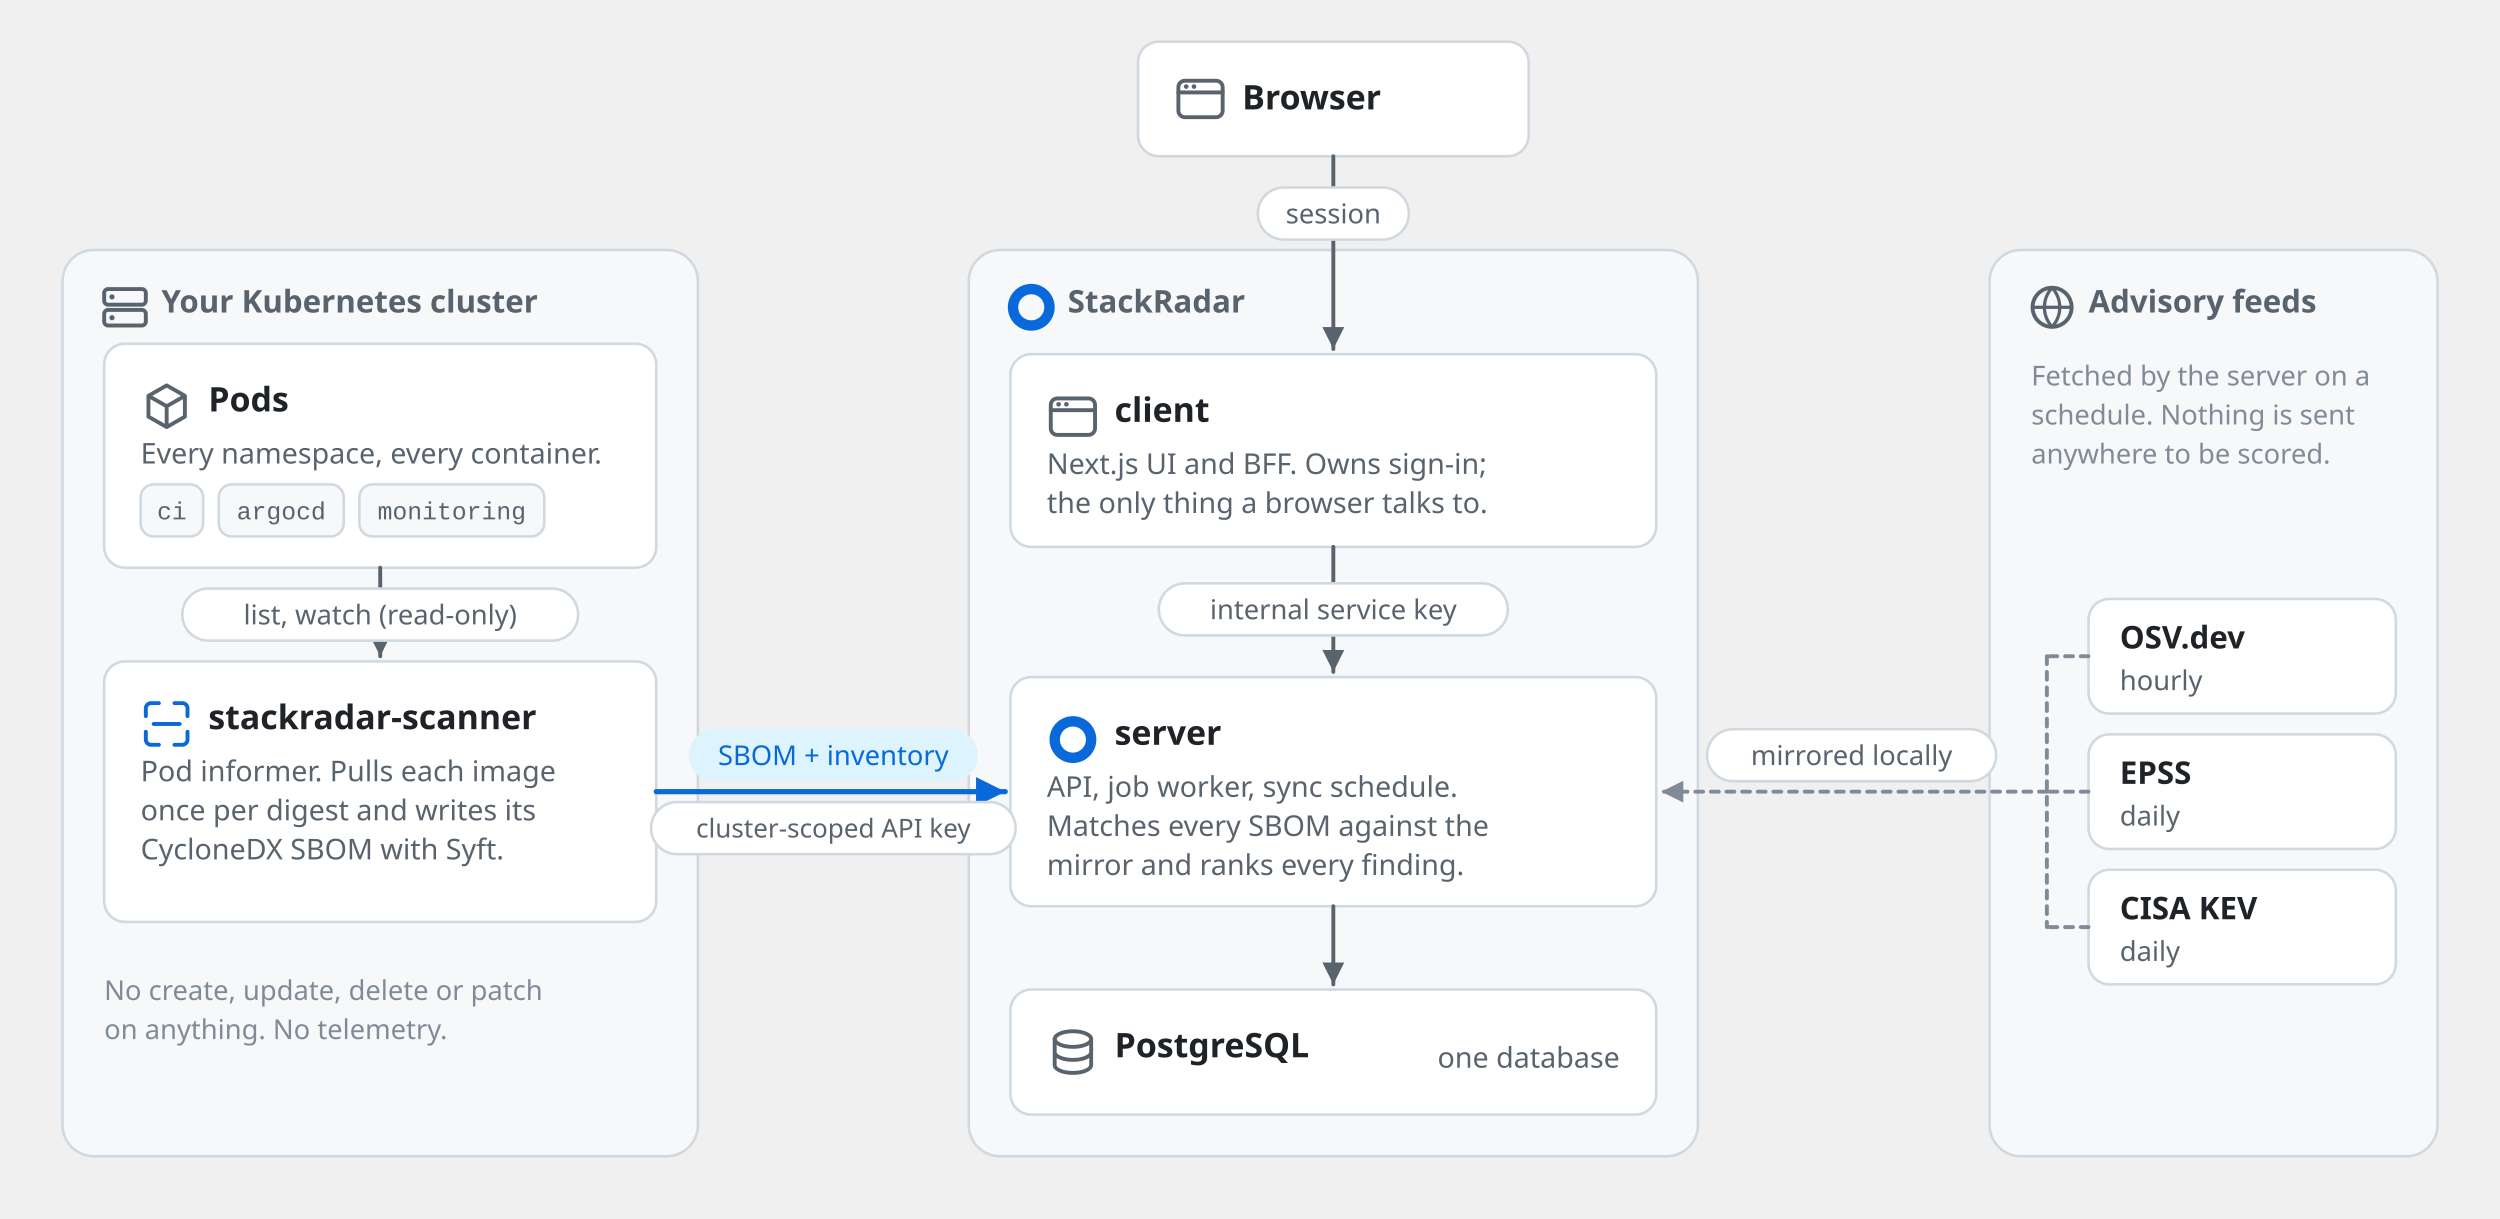
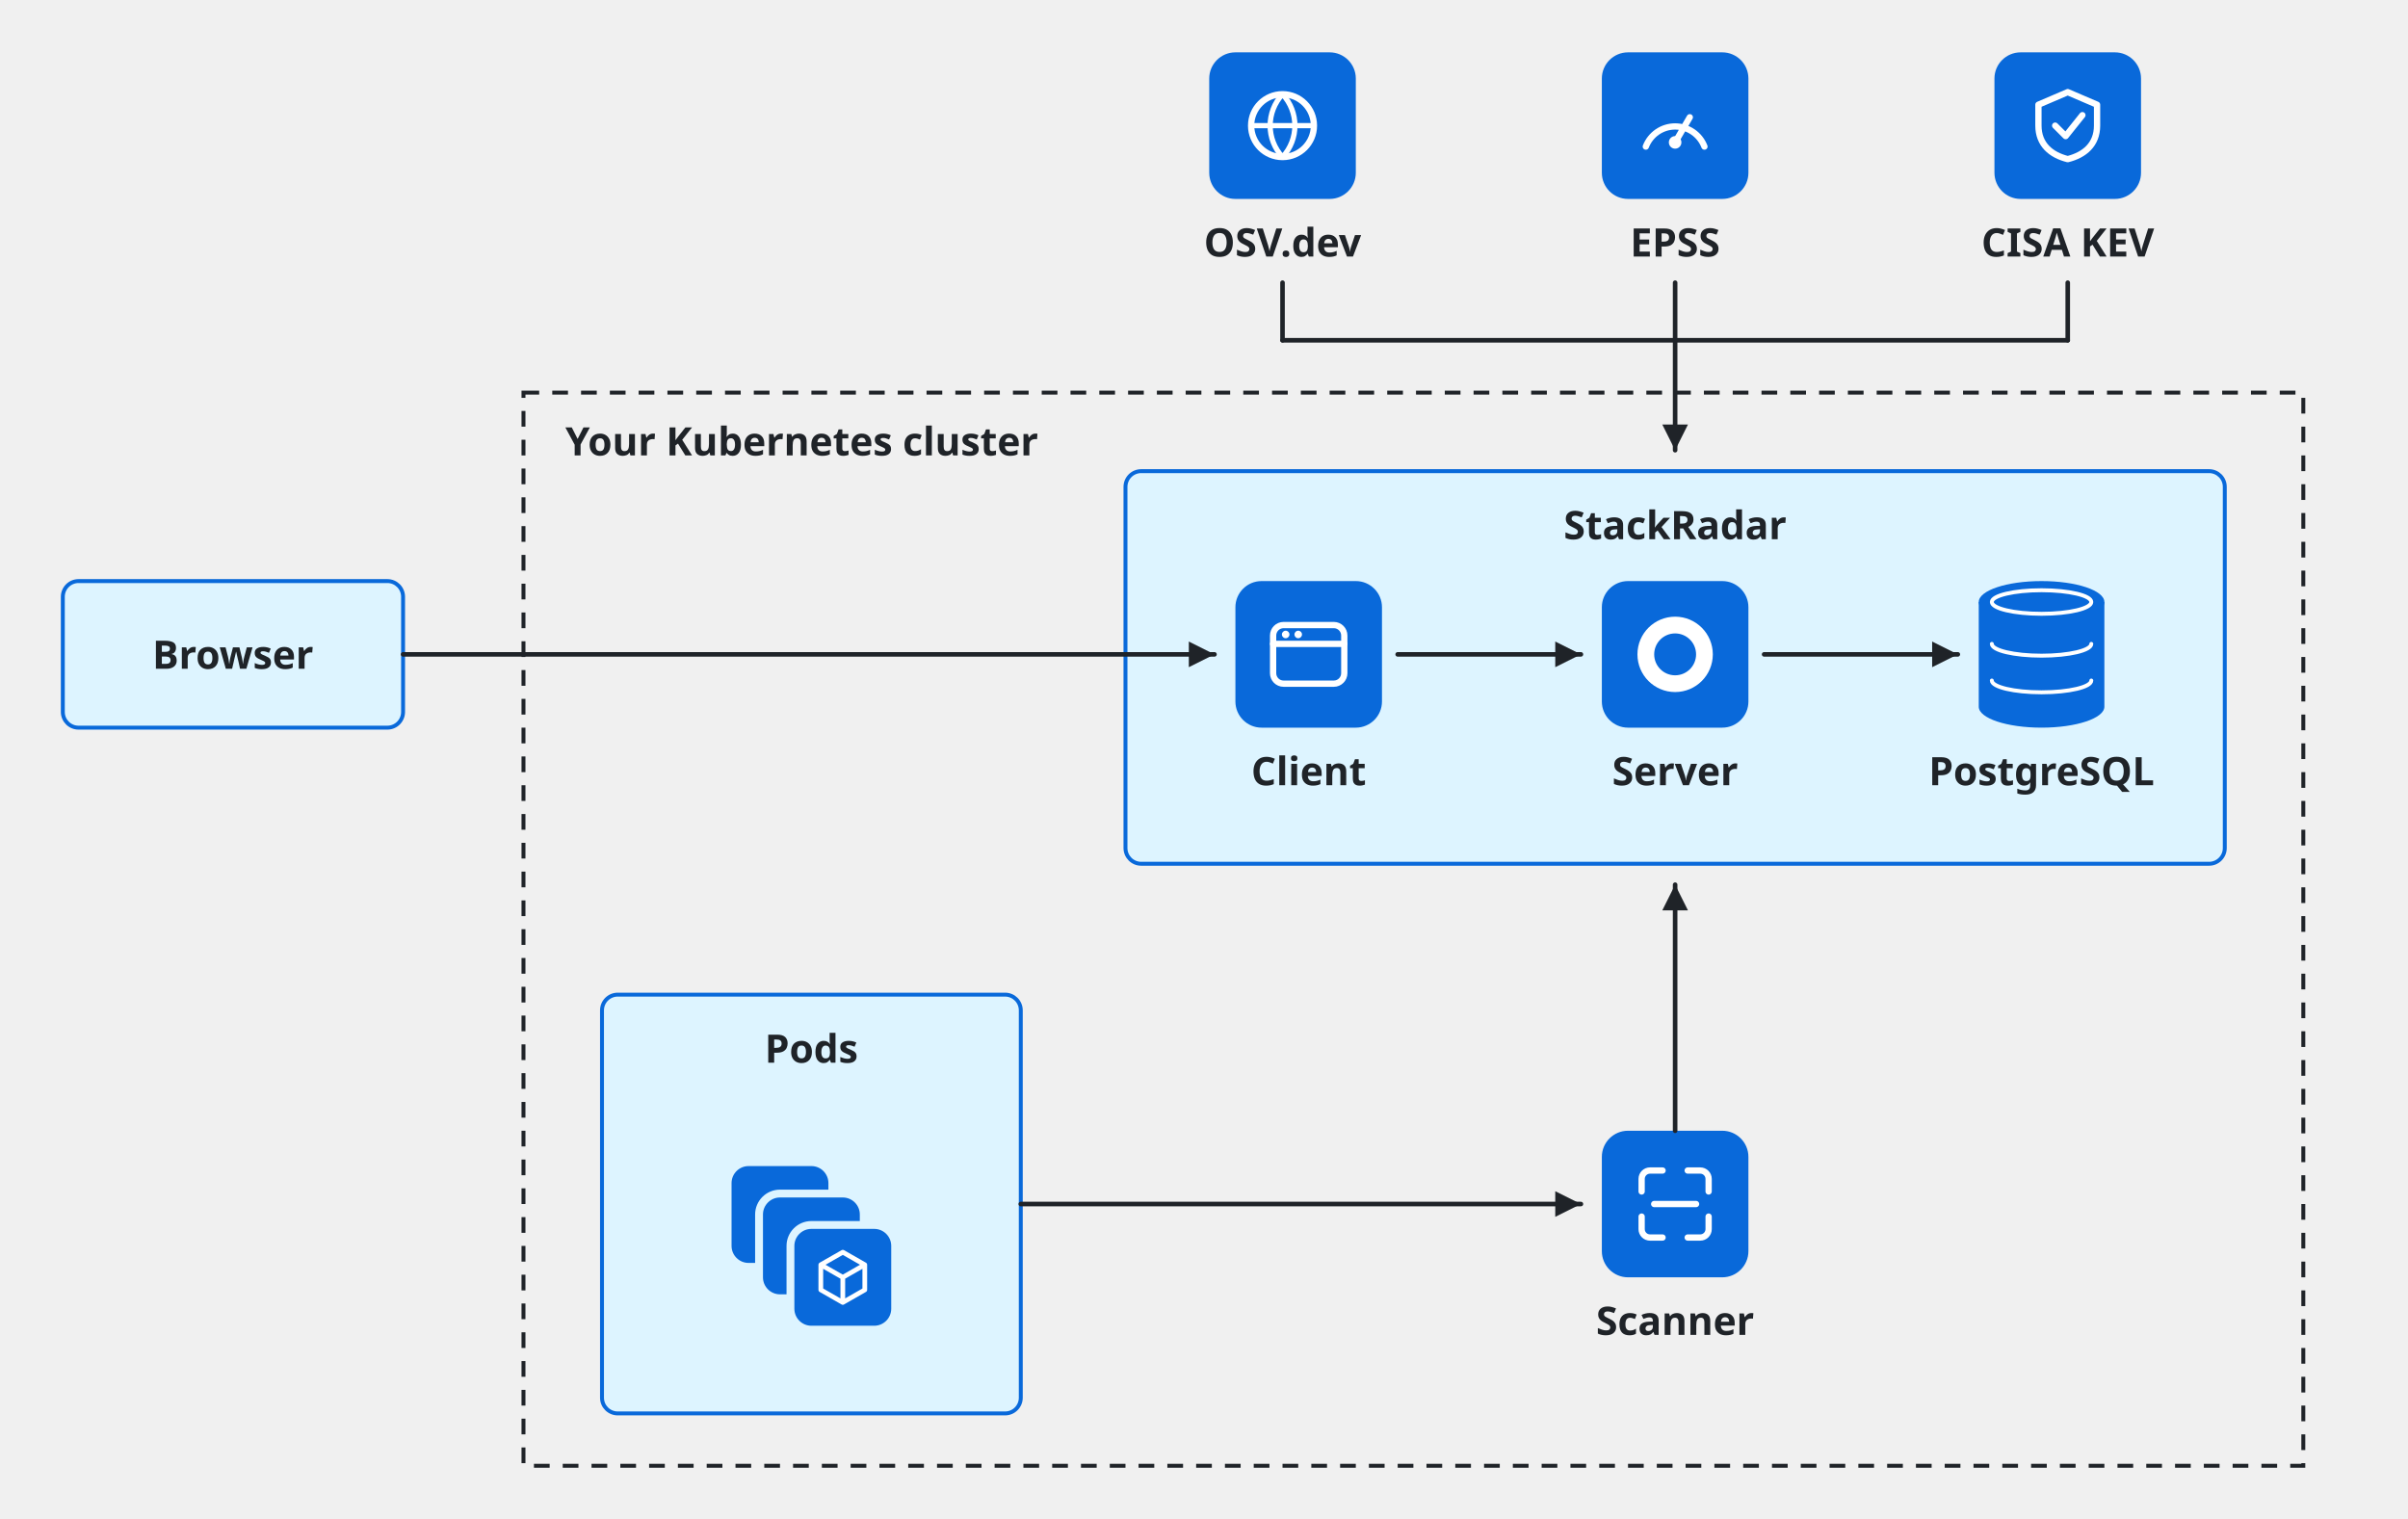
- <svg xmlns="http://www.w3.org/2000/svg" width="960" height="468" viewBox="0 0 960 468" role="img" aria-label="StackRadar topology: a read-only scanner in your cluster sends SBOMs and inventory to the server over a cluster-scoped key; the server mirrors OSV.dev, EPSS and CISA KEV locally and stores everything in one PostgreSQL; the browser reaches the client only.">
+ <svg xmlns="http://www.w3.org/2000/svg" width="920" height="580" viewBox="0 0 920 580" role="img" aria-label="StackRadar topology in a self-hosted install: the scanner, the client, the server and PostgreSQL all run in your Kubernetes cluster. The scanner watches the pods and reports to the server; the browser reaches the client only; the server pulls OSV.dev, EPSS and CISA KEV, the only traffic that crosses the cluster boundary.">
  <defs>
-     <marker id="arrow-muted" viewBox="0 0 10 10" refX="9" refY="5" markerWidth="7" markerHeight="7" orient="auto-start-reverse">
-       <path d="M1 1 L9 5 L1 9 Z" fill="#59636e" />
-     </marker>
-     <marker id="arrow-accent" viewBox="0 0 10 10" refX="9" refY="5" markerWidth="7" markerHeight="7" orient="auto-start-reverse">
-       <path d="M1 1 L9 5 L1 9 Z" fill="#0969da" />
-     </marker>
-     <marker id="arrow-faint" viewBox="0 0 10 10" refX="9" refY="5" markerWidth="7" markerHeight="7" orient="auto-start-reverse">
-       <path d="M1 1 L9 5 L1 9 Z" fill="#818b98" />
+     <marker id="arrow-fg" viewBox="0 0 10 10" refX="9" refY="5" markerWidth="7" markerHeight="7" orient="auto-start-reverse">
+       <path d="M1 1 L9 5 L1 9 Z" fill="#1f2328" />
    </marker>
  </defs>
-   <rect x="24" y="96" width="244" height="348" rx="12" fill="#f6f8fa" stroke="#d1d9e0" stroke-width="1" />
-   <rect x="40" y="111" width="16" height="6" rx="1.5" fill="none" stroke="#59636e" stroke-width="1.5" />
-   <rect x="40" y="119" width="16" height="6" rx="1.5" fill="none" stroke="#59636e" stroke-width="1.5" />
-   <circle cx="43" cy="114" r="1" fill="#59636e" />
-   <circle cx="43" cy="122" r="1" fill="#59636e" />
-   <text x="62" y="120" font-family="-apple-system, BlinkMacSystemFont, &quot;Segoe UI&quot;, &quot;Noto Sans&quot;, Helvetica, Arial, sans-serif" font-size="12" font-weight="600" fill="#59636e" text-anchor="start">Your Kubernetes cluster</text>
-   <rect x="40" y="132" width="212" height="86" rx="8" fill="#ffffff" stroke="#d1d9e0" stroke-width="1" />
-   <path d="M64 148 L71 152 V160 L64 164 L57 160 V152 Z M57 152 L64 156 L71 152 M64 156 V164" fill="none" stroke="#59636e" stroke-width="1.5" stroke-linecap="round" stroke-linejoin="round" />
-   <text x="80" y="158" font-family="-apple-system, BlinkMacSystemFont, &quot;Segoe UI&quot;, &quot;Noto Sans&quot;, Helvetica, Arial, sans-serif" font-size="13" font-weight="600" fill="#1f2328" text-anchor="start">Pods</text>
-   <text x="54" y="178" font-family="-apple-system, BlinkMacSystemFont, &quot;Segoe UI&quot;, &quot;Noto Sans&quot;, Helvetica, Arial, sans-serif" font-size="11" font-weight="400" fill="#59636e" text-anchor="start">Every namespace, every container.</text>
-   <rect x="54" y="186" width="24" height="20" rx="5" fill="#f6f8fa" stroke="#d1d9e0" stroke-width="1" />
-   <text x="66" y="199.42" font-family="ui-monospace, SFMono-Regular, &quot;SF Mono&quot;, Menlo, Consolas, &quot;Liberation Mono&quot;, monospace" font-size="9.5" font-weight="400" fill="#59636e" text-anchor="middle">ci</text>
-   <rect x="84" y="186" width="48" height="20" rx="5" fill="#f6f8fa" stroke="#d1d9e0" stroke-width="1" />
-   <text x="108" y="199.42" font-family="ui-monospace, SFMono-Regular, &quot;SF Mono&quot;, Menlo, Consolas, &quot;Liberation Mono&quot;, monospace" font-size="9.5" font-weight="400" fill="#59636e" text-anchor="middle">argocd</text>
-   <rect x="138" y="186" width="71" height="20" rx="5" fill="#f6f8fa" stroke="#d1d9e0" stroke-width="1" />
-   <text x="173.5" y="199.42" font-family="ui-monospace, SFMono-Regular, &quot;SF Mono&quot;, Menlo, Consolas, &quot;Liberation Mono&quot;, monospace" font-size="9.5" font-weight="400" fill="#59636e" text-anchor="middle">monitoring</text>
-   <path d="M146 218 V252" fill="none" stroke="#59636e" stroke-width="1.5" stroke-linecap="round" stroke-linejoin="round" marker-end="url(#arrow-muted)" />
-   <rect x="70" y="226" width="152" height="20" rx="10" fill="#ffffff" stroke="#d1d9e0" stroke-width="1" />
-   <text x="146" y="239.78" font-family="-apple-system, BlinkMacSystemFont, &quot;Segoe UI&quot;, &quot;Noto Sans&quot;, Helvetica, Arial, sans-serif" font-size="10.5" font-weight="400" fill="#59636e" text-anchor="middle">list, watch (read-only)</text>
-   <rect x="40" y="254" width="212" height="100" rx="8" fill="#ffffff" stroke="#d1d9e0" stroke-width="1" />
-   <path d="M56 275 V272 a2 2 0 0 1 2 -2 H61 M67 270 H70 a2 2 0 0 1 2 2 V275 M72 281 V284 a2 2 0 0 1 -2 2 H67 M61 286 H58 a2 2 0 0 1 -2 -2 V281 M59 278 H69" fill="none" stroke="#0969da" stroke-width="1.5" stroke-linecap="round" stroke-linejoin="round" />
-   <text x="80" y="280" font-family="-apple-system, BlinkMacSystemFont, &quot;Segoe UI&quot;, &quot;Noto Sans&quot;, Helvetica, Arial, sans-serif" font-size="13" font-weight="600" fill="#1f2328" text-anchor="start">stackradar-scanner</text>
-   <text x="54" y="300" font-family="-apple-system, BlinkMacSystemFont, &quot;Segoe UI&quot;, &quot;Noto Sans&quot;, Helvetica, Arial, sans-serif" font-size="11" font-weight="400" fill="#59636e" text-anchor="start">Pod informer. Pulls each image</text>
-   <text x="54" y="315" font-family="-apple-system, BlinkMacSystemFont, &quot;Segoe UI&quot;, &quot;Noto Sans&quot;, Helvetica, Arial, sans-serif" font-size="11" font-weight="400" fill="#59636e" text-anchor="start">once per digest and writes its</text>
-   <text x="54" y="330" font-family="-apple-system, BlinkMacSystemFont, &quot;Segoe UI&quot;, &quot;Noto Sans&quot;, Helvetica, Arial, sans-serif" font-size="11" font-weight="400" fill="#59636e" text-anchor="start">CycloneDX SBOM with Syft.</text>
-   <text x="40" y="384" font-family="-apple-system, BlinkMacSystemFont, &quot;Segoe UI&quot;, &quot;Noto Sans&quot;, Helvetica, Arial, sans-serif" font-size="10.5" font-weight="400" fill="#818b98" text-anchor="start">No create, update, delete or patch</text>
-   <text x="40" y="399" font-family="-apple-system, BlinkMacSystemFont, &quot;Segoe UI&quot;, &quot;Noto Sans&quot;, Helvetica, Arial, sans-serif" font-size="10.5" font-weight="400" fill="#818b98" text-anchor="start">on anything. No telemetry.</text>
-   <rect x="372" y="96" width="280" height="348" rx="12" fill="#f6f8fa" stroke="#d1d9e0" stroke-width="1" />
-   <circle cx="396" cy="118" r="7" fill="none" stroke="#0969da" stroke-width="4" />
-   <text x="410" y="120" font-family="-apple-system, BlinkMacSystemFont, &quot;Segoe UI&quot;, &quot;Noto Sans&quot;, Helvetica, Arial, sans-serif" font-size="12" font-weight="600" fill="#59636e" text-anchor="start">StackRadar</text>
-   <rect x="388" y="136" width="248" height="74" rx="8" fill="#ffffff" stroke="#d1d9e0" stroke-width="1" />
-   <rect x="403.5" y="153" width="17" height="14" rx="2.5" fill="none" stroke="#59636e" stroke-width="1.5" />
-   <path d="M403.5 157.5 H420.5" fill="none" stroke="#59636e" stroke-width="1.5" stroke-linecap="round" stroke-linejoin="round" />
-   <circle cx="406.5" cy="155.25" r="0.9" fill="#59636e" />
-   <circle cx="409.5" cy="155.25" r="0.9" fill="#59636e" />
-   <text x="428" y="162" font-family="-apple-system, BlinkMacSystemFont, &quot;Segoe UI&quot;, &quot;Noto Sans&quot;, Helvetica, Arial, sans-serif" font-size="13" font-weight="600" fill="#1f2328" text-anchor="start">client</text>
-   <text x="402" y="182" font-family="-apple-system, BlinkMacSystemFont, &quot;Segoe UI&quot;, &quot;Noto Sans&quot;, Helvetica, Arial, sans-serif" font-size="11" font-weight="400" fill="#59636e" text-anchor="start">Next.js UI and BFF. Owns sign-in;</text>
-   <text x="402" y="197" font-family="-apple-system, BlinkMacSystemFont, &quot;Segoe UI&quot;, &quot;Noto Sans&quot;, Helvetica, Arial, sans-serif" font-size="11" font-weight="400" fill="#59636e" text-anchor="start">the only thing a browser talks to.</text>
-   <rect x="388" y="260" width="248" height="88" rx="8" fill="#ffffff" stroke="#d1d9e0" stroke-width="1" />
-   <circle cx="412" cy="284" r="7" fill="none" stroke="#0969da" stroke-width="4" />
-   <text x="428" y="286" font-family="-apple-system, BlinkMacSystemFont, &quot;Segoe UI&quot;, &quot;Noto Sans&quot;, Helvetica, Arial, sans-serif" font-size="13" font-weight="600" fill="#1f2328" text-anchor="start">server</text>
-   <text x="402" y="306" font-family="-apple-system, BlinkMacSystemFont, &quot;Segoe UI&quot;, &quot;Noto Sans&quot;, Helvetica, Arial, sans-serif" font-size="11" font-weight="400" fill="#59636e" text-anchor="start">API, job worker, sync schedule.</text>
-   <text x="402" y="321" font-family="-apple-system, BlinkMacSystemFont, &quot;Segoe UI&quot;, &quot;Noto Sans&quot;, Helvetica, Arial, sans-serif" font-size="11" font-weight="400" fill="#59636e" text-anchor="start">Matches every SBOM against the</text>
-   <text x="402" y="336" font-family="-apple-system, BlinkMacSystemFont, &quot;Segoe UI&quot;, &quot;Noto Sans&quot;, Helvetica, Arial, sans-serif" font-size="11" font-weight="400" fill="#59636e" text-anchor="start">mirror and ranks every finding.</text>
-   <rect x="388" y="380" width="248" height="48" rx="8" fill="#ffffff" stroke="#d1d9e0" stroke-width="1" />
-   <ellipse cx="412" cy="399" rx="7" ry="3" fill="none" stroke="#59636e" stroke-width="1.5" />
-   <path d="M405 399 V409 a7 3 0 0 0 14 0 V399 M405 404 a7 3 0 0 0 14 0" fill="none" stroke="#59636e" stroke-width="1.5" stroke-linecap="round" stroke-linejoin="round" />
-   <text x="428" y="406" font-family="-apple-system, BlinkMacSystemFont, &quot;Segoe UI&quot;, &quot;Noto Sans&quot;, Helvetica, Arial, sans-serif" font-size="13" font-weight="600" fill="#1f2328" text-anchor="start">PostgreSQL</text>
-   <text x="622" y="410" font-family="-apple-system, BlinkMacSystemFont, &quot;Segoe UI&quot;, &quot;Noto Sans&quot;, Helvetica, Arial, sans-serif" font-size="11" font-weight="400" fill="#59636e" text-anchor="end">one database</text>
-   <path d="M512 210 V258" fill="none" stroke="#59636e" stroke-width="1.5" stroke-linecap="round" stroke-linejoin="round" marker-end="url(#arrow-muted)" />
-   <rect x="445" y="224" width="134" height="20" rx="10" fill="#ffffff" stroke="#d1d9e0" stroke-width="1" />
-   <text x="512" y="237.78" font-family="-apple-system, BlinkMacSystemFont, &quot;Segoe UI&quot;, &quot;Noto Sans&quot;, Helvetica, Arial, sans-serif" font-size="10.5" font-weight="400" fill="#59636e" text-anchor="middle">internal service key</text>
-   <path d="M512 348 V378" fill="none" stroke="#59636e" stroke-width="1.5" stroke-linecap="round" stroke-linejoin="round" marker-end="url(#arrow-muted)" />
-   <rect x="437" y="16" width="150" height="44" rx="8" fill="#ffffff" stroke="#d1d9e0" stroke-width="1" />
-   <rect x="452.5" y="31" width="17" height="14" rx="2.5" fill="none" stroke="#59636e" stroke-width="1.5" />
-   <path d="M452.5 35.5 H469.5" fill="none" stroke="#59636e" stroke-width="1.5" stroke-linecap="round" stroke-linejoin="round" />
-   <circle cx="455.5" cy="33.25" r="0.9" fill="#59636e" />
-   <circle cx="458.5" cy="33.25" r="0.9" fill="#59636e" />
-   <text x="477" y="42" font-family="-apple-system, BlinkMacSystemFont, &quot;Segoe UI&quot;, &quot;Noto Sans&quot;, Helvetica, Arial, sans-serif" font-size="13" font-weight="600" fill="#1f2328" text-anchor="start">Browser</text>
-   <path d="M512 60 V134" fill="none" stroke="#59636e" stroke-width="1.5" stroke-linecap="round" stroke-linejoin="round" marker-end="url(#arrow-muted)" />
-   <rect x="483" y="72" width="58" height="20" rx="10" fill="#ffffff" stroke="#d1d9e0" stroke-width="1" />
-   <text x="512" y="85.78" font-family="-apple-system, BlinkMacSystemFont, &quot;Segoe UI&quot;, &quot;Noto Sans&quot;, Helvetica, Arial, sans-serif" font-size="10.5" font-weight="400" fill="#59636e" text-anchor="middle">session</text>
-   <path d="M252 304 H386" fill="none" stroke="#0969da" stroke-width="2" stroke-linecap="round" stroke-linejoin="round" marker-end="url(#arrow-accent)" />
-   <rect x="264.5" y="280" width="111" height="20" rx="10" fill="#ddf4ff" stroke="none" stroke-width="1" />
-   <text x="320" y="293.78" font-family="-apple-system, BlinkMacSystemFont, &quot;Segoe UI&quot;, &quot;Noto Sans&quot;, Helvetica, Arial, sans-serif" font-size="10.5" font-weight="400" fill="#0969da" text-anchor="middle">SBOM + inventory</text>
-   <rect x="250" y="308" width="140" height="20" rx="10" fill="#ffffff" stroke="#d1d9e0" stroke-width="1" />
-   <text x="320" y="321.6" font-family="-apple-system, BlinkMacSystemFont, &quot;Segoe UI&quot;, &quot;Noto Sans&quot;, Helvetica, Arial, sans-serif" font-size="10" font-weight="400" fill="#59636e" text-anchor="middle">cluster-scoped API key</text>
-   <rect x="764" y="96" width="172" height="348" rx="12" fill="#f6f8fa" stroke="#d1d9e0" stroke-width="1" />
-   <circle cx="788" cy="118" r="7.5" fill="none" stroke="#59636e" stroke-width="1.5" />
-   <path d="M780.5 118 H795.5 M788 110.5 a11 11 0 0 1 0 15 M788 110.5 a11 11 0 0 0 0 15" fill="none" stroke="#59636e" stroke-width="1.25" stroke-linecap="round" stroke-linejoin="round" />
-   <text x="802" y="120" font-family="-apple-system, BlinkMacSystemFont, &quot;Segoe UI&quot;, &quot;Noto Sans&quot;, Helvetica, Arial, sans-serif" font-size="12" font-weight="600" fill="#59636e" text-anchor="start">Advisory feeds</text>
-   <text x="780" y="148" font-family="-apple-system, BlinkMacSystemFont, &quot;Segoe UI&quot;, &quot;Noto Sans&quot;, Helvetica, Arial, sans-serif" font-size="10.5" font-weight="400" fill="#818b98" text-anchor="start">Fetched by the server on a</text>
-   <text x="780" y="163" font-family="-apple-system, BlinkMacSystemFont, &quot;Segoe UI&quot;, &quot;Noto Sans&quot;, Helvetica, Arial, sans-serif" font-size="10.5" font-weight="400" fill="#818b98" text-anchor="start">schedule. Nothing is sent</text>
-   <text x="780" y="178" font-family="-apple-system, BlinkMacSystemFont, &quot;Segoe UI&quot;, &quot;Noto Sans&quot;, Helvetica, Arial, sans-serif" font-size="10.5" font-weight="400" fill="#818b98" text-anchor="start">anywhere to be scored.</text>
-   <rect x="802" y="230" width="118" height="44" rx="8" fill="#ffffff" stroke="#d1d9e0" stroke-width="1" />
-   <text x="814" y="249" font-family="-apple-system, BlinkMacSystemFont, &quot;Segoe UI&quot;, &quot;Noto Sans&quot;, Helvetica, Arial, sans-serif" font-size="12" font-weight="600" fill="#1f2328" text-anchor="start">OSV.dev</text>
-   <text x="814" y="265" font-family="-apple-system, BlinkMacSystemFont, &quot;Segoe UI&quot;, &quot;Noto Sans&quot;, Helvetica, Arial, sans-serif" font-size="10.5" font-weight="400" fill="#59636e" text-anchor="start">hourly</text>
-   <path d="M802 252 H786" fill="none" stroke="#818b98" stroke-width="1.5" stroke-linecap="round" stroke-linejoin="round" stroke-dasharray="3 3" />
-   <rect x="802" y="282" width="118" height="44" rx="8" fill="#ffffff" stroke="#d1d9e0" stroke-width="1" />
-   <text x="814" y="301" font-family="-apple-system, BlinkMacSystemFont, &quot;Segoe UI&quot;, &quot;Noto Sans&quot;, Helvetica, Arial, sans-serif" font-size="12" font-weight="600" fill="#1f2328" text-anchor="start">EPSS</text>
-   <text x="814" y="317" font-family="-apple-system, BlinkMacSystemFont, &quot;Segoe UI&quot;, &quot;Noto Sans&quot;, Helvetica, Arial, sans-serif" font-size="10.5" font-weight="400" fill="#59636e" text-anchor="start">daily</text>
-   <path d="M802 304 H786" fill="none" stroke="#818b98" stroke-width="1.5" stroke-linecap="round" stroke-linejoin="round" stroke-dasharray="3 3" />
-   <rect x="802" y="334" width="118" height="44" rx="8" fill="#ffffff" stroke="#d1d9e0" stroke-width="1" />
-   <text x="814" y="353" font-family="-apple-system, BlinkMacSystemFont, &quot;Segoe UI&quot;, &quot;Noto Sans&quot;, Helvetica, Arial, sans-serif" font-size="12" font-weight="600" fill="#1f2328" text-anchor="start">CISA KEV</text>
-   <text x="814" y="369" font-family="-apple-system, BlinkMacSystemFont, &quot;Segoe UI&quot;, &quot;Noto Sans&quot;, Helvetica, Arial, sans-serif" font-size="10.5" font-weight="400" fill="#59636e" text-anchor="start">daily</text>
-   <path d="M802 356 H786" fill="none" stroke="#818b98" stroke-width="1.5" stroke-linecap="round" stroke-linejoin="round" stroke-dasharray="3 3" />
-   <path d="M786 252 V356" fill="none" stroke="#818b98" stroke-width="1.5" stroke-linecap="round" stroke-linejoin="round" stroke-dasharray="3 3" />
-   <path d="M786 304 H638" fill="none" stroke="#818b98" stroke-width="1.5" stroke-linecap="round" stroke-linejoin="round" stroke-dasharray="3 3" marker-end="url(#arrow-faint)" />
-   <rect x="655.5" y="280" width="111" height="20" rx="10" fill="#ffffff" stroke="#d1d9e0" stroke-width="1" />
-   <text x="711" y="293.78" font-family="-apple-system, BlinkMacSystemFont, &quot;Segoe UI&quot;, &quot;Noto Sans&quot;, Helvetica, Arial, sans-serif" font-size="10.5" font-weight="400" fill="#59636e" text-anchor="middle">mirrored locally</text>
+   <rect x="200" y="150" width="680" height="410" rx="0" fill="none" stroke="#1f2328" stroke-width="1.5" stroke-dasharray="6 5" />
+   <text x="216" y="174" font-family="-apple-system, BlinkMacSystemFont, &quot;Segoe UI&quot;, &quot;Noto Sans&quot;, Helvetica, Arial, sans-serif" font-size="15" font-weight="700" fill="#1f2328" text-anchor="start">Your Kubernetes cluster</text>
+   <rect x="430" y="180" width="420" height="150" rx="6" fill="#ddf4ff" stroke="#0969da" stroke-width="1.5" />
+   <text x="640" y="206" font-family="-apple-system, BlinkMacSystemFont, &quot;Segoe UI&quot;, &quot;Noto Sans&quot;, Helvetica, Arial, sans-serif" font-size="15" font-weight="700" fill="#1f2328" text-anchor="middle">StackRadar</text>
+   <rect x="472" y="222" width="56" height="56" rx="10" fill="#0969da" stroke="none" stroke-width="1" />
+   <g transform="translate(484 234) scale(1.6)">
+     <rect x="1.5" y="3" width="17" height="14" rx="2.5" fill="none" stroke="#ffffff" stroke-width="1.5" />
+     <path d="M1.5 7.5 H18.5" fill="none" stroke="#ffffff" stroke-width="1.5" stroke-linecap="round" stroke-linejoin="round" />
+     <circle cx="4.5" cy="5.25" r="0.9" fill="#ffffff" />
+     <circle cx="7.5" cy="5.25" r="0.9" fill="#ffffff" />
+   </g>
+   <text x="500" y="300" font-family="-apple-system, BlinkMacSystemFont, &quot;Segoe UI&quot;, &quot;Noto Sans&quot;, Helvetica, Arial, sans-serif" font-size="15" font-weight="700" fill="#1f2328" text-anchor="middle">Client</text>
+   <rect x="612" y="222" width="56" height="56" rx="10" fill="#0969da" stroke="none" stroke-width="1" />
+   <g transform="translate(624 234) scale(1.6)">
+     <circle cx="10" cy="10" r="7" fill="none" stroke="#ffffff" stroke-width="4" />
+   </g>
+   <text x="640" y="300" font-family="-apple-system, BlinkMacSystemFont, &quot;Segoe UI&quot;, &quot;Noto Sans&quot;, Helvetica, Arial, sans-serif" font-size="15" font-weight="700" fill="#1f2328" text-anchor="middle">Server</text>
+   <path d="M756 230 V270 a24 8 0 0 0 48 0 V230 Z" fill="#0969da" />
+   <ellipse cx="780" cy="230" rx="24" ry="8" fill="#0969da" />
+   <ellipse cx="780" cy="230" rx="19" ry="4.5" fill="none" stroke="#ffffff" stroke-width="1.5" />
+   <path d="M761 246 a19 4.5 0 0 0 38 0 M761 260 a19 4.5 0 0 0 38 0" fill="none" stroke="#ffffff" stroke-width="1.5" stroke-linecap="round" stroke-linejoin="round" />
+   <text x="780" y="300" font-family="-apple-system, BlinkMacSystemFont, &quot;Segoe UI&quot;, &quot;Noto Sans&quot;, Helvetica, Arial, sans-serif" font-size="15" font-weight="700" fill="#1f2328" text-anchor="middle">PostgreSQL</text>
+   <path d="M534 250 H604" fill="none" stroke="#1f2328" stroke-width="1.75" stroke-linecap="round" stroke-linejoin="round" marker-end="url(#arrow-fg)" />
+   <path d="M674 250 H748" fill="none" stroke="#1f2328" stroke-width="1.75" stroke-linecap="round" stroke-linejoin="round" marker-end="url(#arrow-fg)" />
+   <rect x="24" y="222" width="130" height="56" rx="6" fill="#ddf4ff" stroke="#0969da" stroke-width="1.5" />
+   <text x="89" y="248" font-family="-apple-system, BlinkMacSystemFont, &quot;Segoe UI&quot;, &quot;Noto Sans&quot;, Helvetica, Arial, sans-serif" font-size="15" font-weight="700" fill="#1f2328" text-anchor="middle" />
+   <text x="89" y="255.5" font-family="-apple-system, BlinkMacSystemFont, &quot;Segoe UI&quot;, &quot;Noto Sans&quot;, Helvetica, Arial, sans-serif" font-size="15" font-weight="700" fill="#1f2328" text-anchor="middle">Browser</text>
+   <path d="M154 250 H464" fill="none" stroke="#1f2328" stroke-width="1.75" stroke-linecap="round" stroke-linejoin="round" marker-end="url(#arrow-fg)" />
+   <rect x="230" y="380" width="160" height="160" rx="6" fill="#ddf4ff" stroke="#0969da" stroke-width="1.5" />
+   <text x="310" y="406" font-family="-apple-system, BlinkMacSystemFont, &quot;Segoe UI&quot;, &quot;Noto Sans&quot;, Helvetica, Arial, sans-serif" font-size="15" font-weight="700" fill="#1f2328" text-anchor="middle">Pods</text>
+   <rect x="278" y="444" width="40" height="40" rx="8" fill="#0969da" stroke="#ddf4ff" stroke-width="3" />
+   <rect x="290" y="456" width="40" height="40" rx="8" fill="#0969da" stroke="#ddf4ff" stroke-width="3" />
+   <rect x="302" y="468" width="40" height="40" rx="8" fill="#0969da" stroke="#ddf4ff" stroke-width="3" />
+   <g transform="translate(310 476) scale(1.2)">
+     <path d="M10 2 L17 6 V14 L10 18 L3 14 V6 Z M3 6 L10 10 L17 6 M10 10 V18" fill="none" stroke="#ffffff" stroke-width="1.5" stroke-linecap="round" stroke-linejoin="round" />
+   </g>
+   <rect x="612" y="432" width="56" height="56" rx="10" fill="#0969da" stroke="none" stroke-width="1" />
+   <g transform="translate(624 444) scale(1.6)">
+     <path d="M2 7 V4 a2 2 0 0 1 2 -2 H7 M13 2 H16 a2 2 0 0 1 2 2 V7 M18 13 V16 a2 2 0 0 1 -2 2 H13 M7 18 H4 a2 2 0 0 1 -2 -2 V13 M5 10 H15" fill="none" stroke="#ffffff" stroke-width="1.5" stroke-linecap="round" stroke-linejoin="round" />
+   </g>
+   <text x="640" y="510" font-family="-apple-system, BlinkMacSystemFont, &quot;Segoe UI&quot;, &quot;Noto Sans&quot;, Helvetica, Arial, sans-serif" font-size="15" font-weight="700" fill="#1f2328" text-anchor="middle">Scanner</text>
+   <path d="M390 460 H604" fill="none" stroke="#1f2328" stroke-width="1.75" stroke-linecap="round" stroke-linejoin="round" marker-end="url(#arrow-fg)" />
+   <path d="M640 432 V338" fill="none" stroke="#1f2328" stroke-width="1.75" stroke-linecap="round" stroke-linejoin="round" marker-end="url(#arrow-fg)" />
+   <rect x="462" y="20" width="56" height="56" rx="10" fill="#0969da" stroke="none" stroke-width="1" />
+   <g transform="translate(474 32) scale(1.6)">
+     <circle cx="10" cy="10" r="7.5" fill="none" stroke="#ffffff" stroke-width="1.5" />
+     <path d="M2.5 10 H17.5 M10 2.5 a11 11 0 0 1 0 15 M10 2.5 a11 11 0 0 0 0 15" fill="none" stroke="#ffffff" stroke-width="1.25" stroke-linecap="round" stroke-linejoin="round" />
+   </g>
+   <text x="490" y="98" font-family="-apple-system, BlinkMacSystemFont, &quot;Segoe UI&quot;, &quot;Noto Sans&quot;, Helvetica, Arial, sans-serif" font-size="15" font-weight="700" fill="#1f2328" text-anchor="middle">OSV.dev</text>
+   <path d="M490 108 V130" fill="none" stroke="#1f2328" stroke-width="1.75" stroke-linecap="round" stroke-linejoin="round" />
+   <rect x="612" y="20" width="56" height="56" rx="10" fill="#0969da" stroke="none" stroke-width="1" />
+   <g transform="translate(624 32) scale(1.6)">
+     <path d="M3 15 a7.5 7.5 0 0 1 14 0 M10 14 L13.5 8" fill="none" stroke="#ffffff" stroke-width="1.5" stroke-linecap="round" stroke-linejoin="round" />
+     <circle cx="10" cy="14" r="1.5" fill="#ffffff" />
+   </g>
+   <text x="640" y="98" font-family="-apple-system, BlinkMacSystemFont, &quot;Segoe UI&quot;, &quot;Noto Sans&quot;, Helvetica, Arial, sans-serif" font-size="15" font-weight="700" fill="#1f2328" text-anchor="middle">EPSS</text>
+   <path d="M640 108 V130" fill="none" stroke="#1f2328" stroke-width="1.75" stroke-linecap="round" stroke-linejoin="round" />
+   <rect x="762" y="20" width="56" height="56" rx="10" fill="#0969da" stroke="none" stroke-width="1" />
+   <g transform="translate(774 32) scale(1.6)">
+     <path d="M10 2 L17 5 V10 c0 4.5 -3 7 -7 8 c-4 -1 -7 -3.5 -7 -8 V5 Z M7 10 L9.5 12.5 L13.5 7.5" fill="none" stroke="#ffffff" stroke-width="1.5" stroke-linecap="round" stroke-linejoin="round" />
+   </g>
+   <text x="790" y="98" font-family="-apple-system, BlinkMacSystemFont, &quot;Segoe UI&quot;, &quot;Noto Sans&quot;, Helvetica, Arial, sans-serif" font-size="15" font-weight="700" fill="#1f2328" text-anchor="middle">CISA KEV</text>
+   <path d="M790 108 V130" fill="none" stroke="#1f2328" stroke-width="1.75" stroke-linecap="round" stroke-linejoin="round" />
+   <path d="M490 130 H790" fill="none" stroke="#1f2328" stroke-width="1.75" stroke-linecap="round" stroke-linejoin="round" />
+   <path d="M640 130 V172" fill="none" stroke="#1f2328" stroke-width="1.75" stroke-linecap="round" stroke-linejoin="round" marker-end="url(#arrow-fg)" />
</svg>
